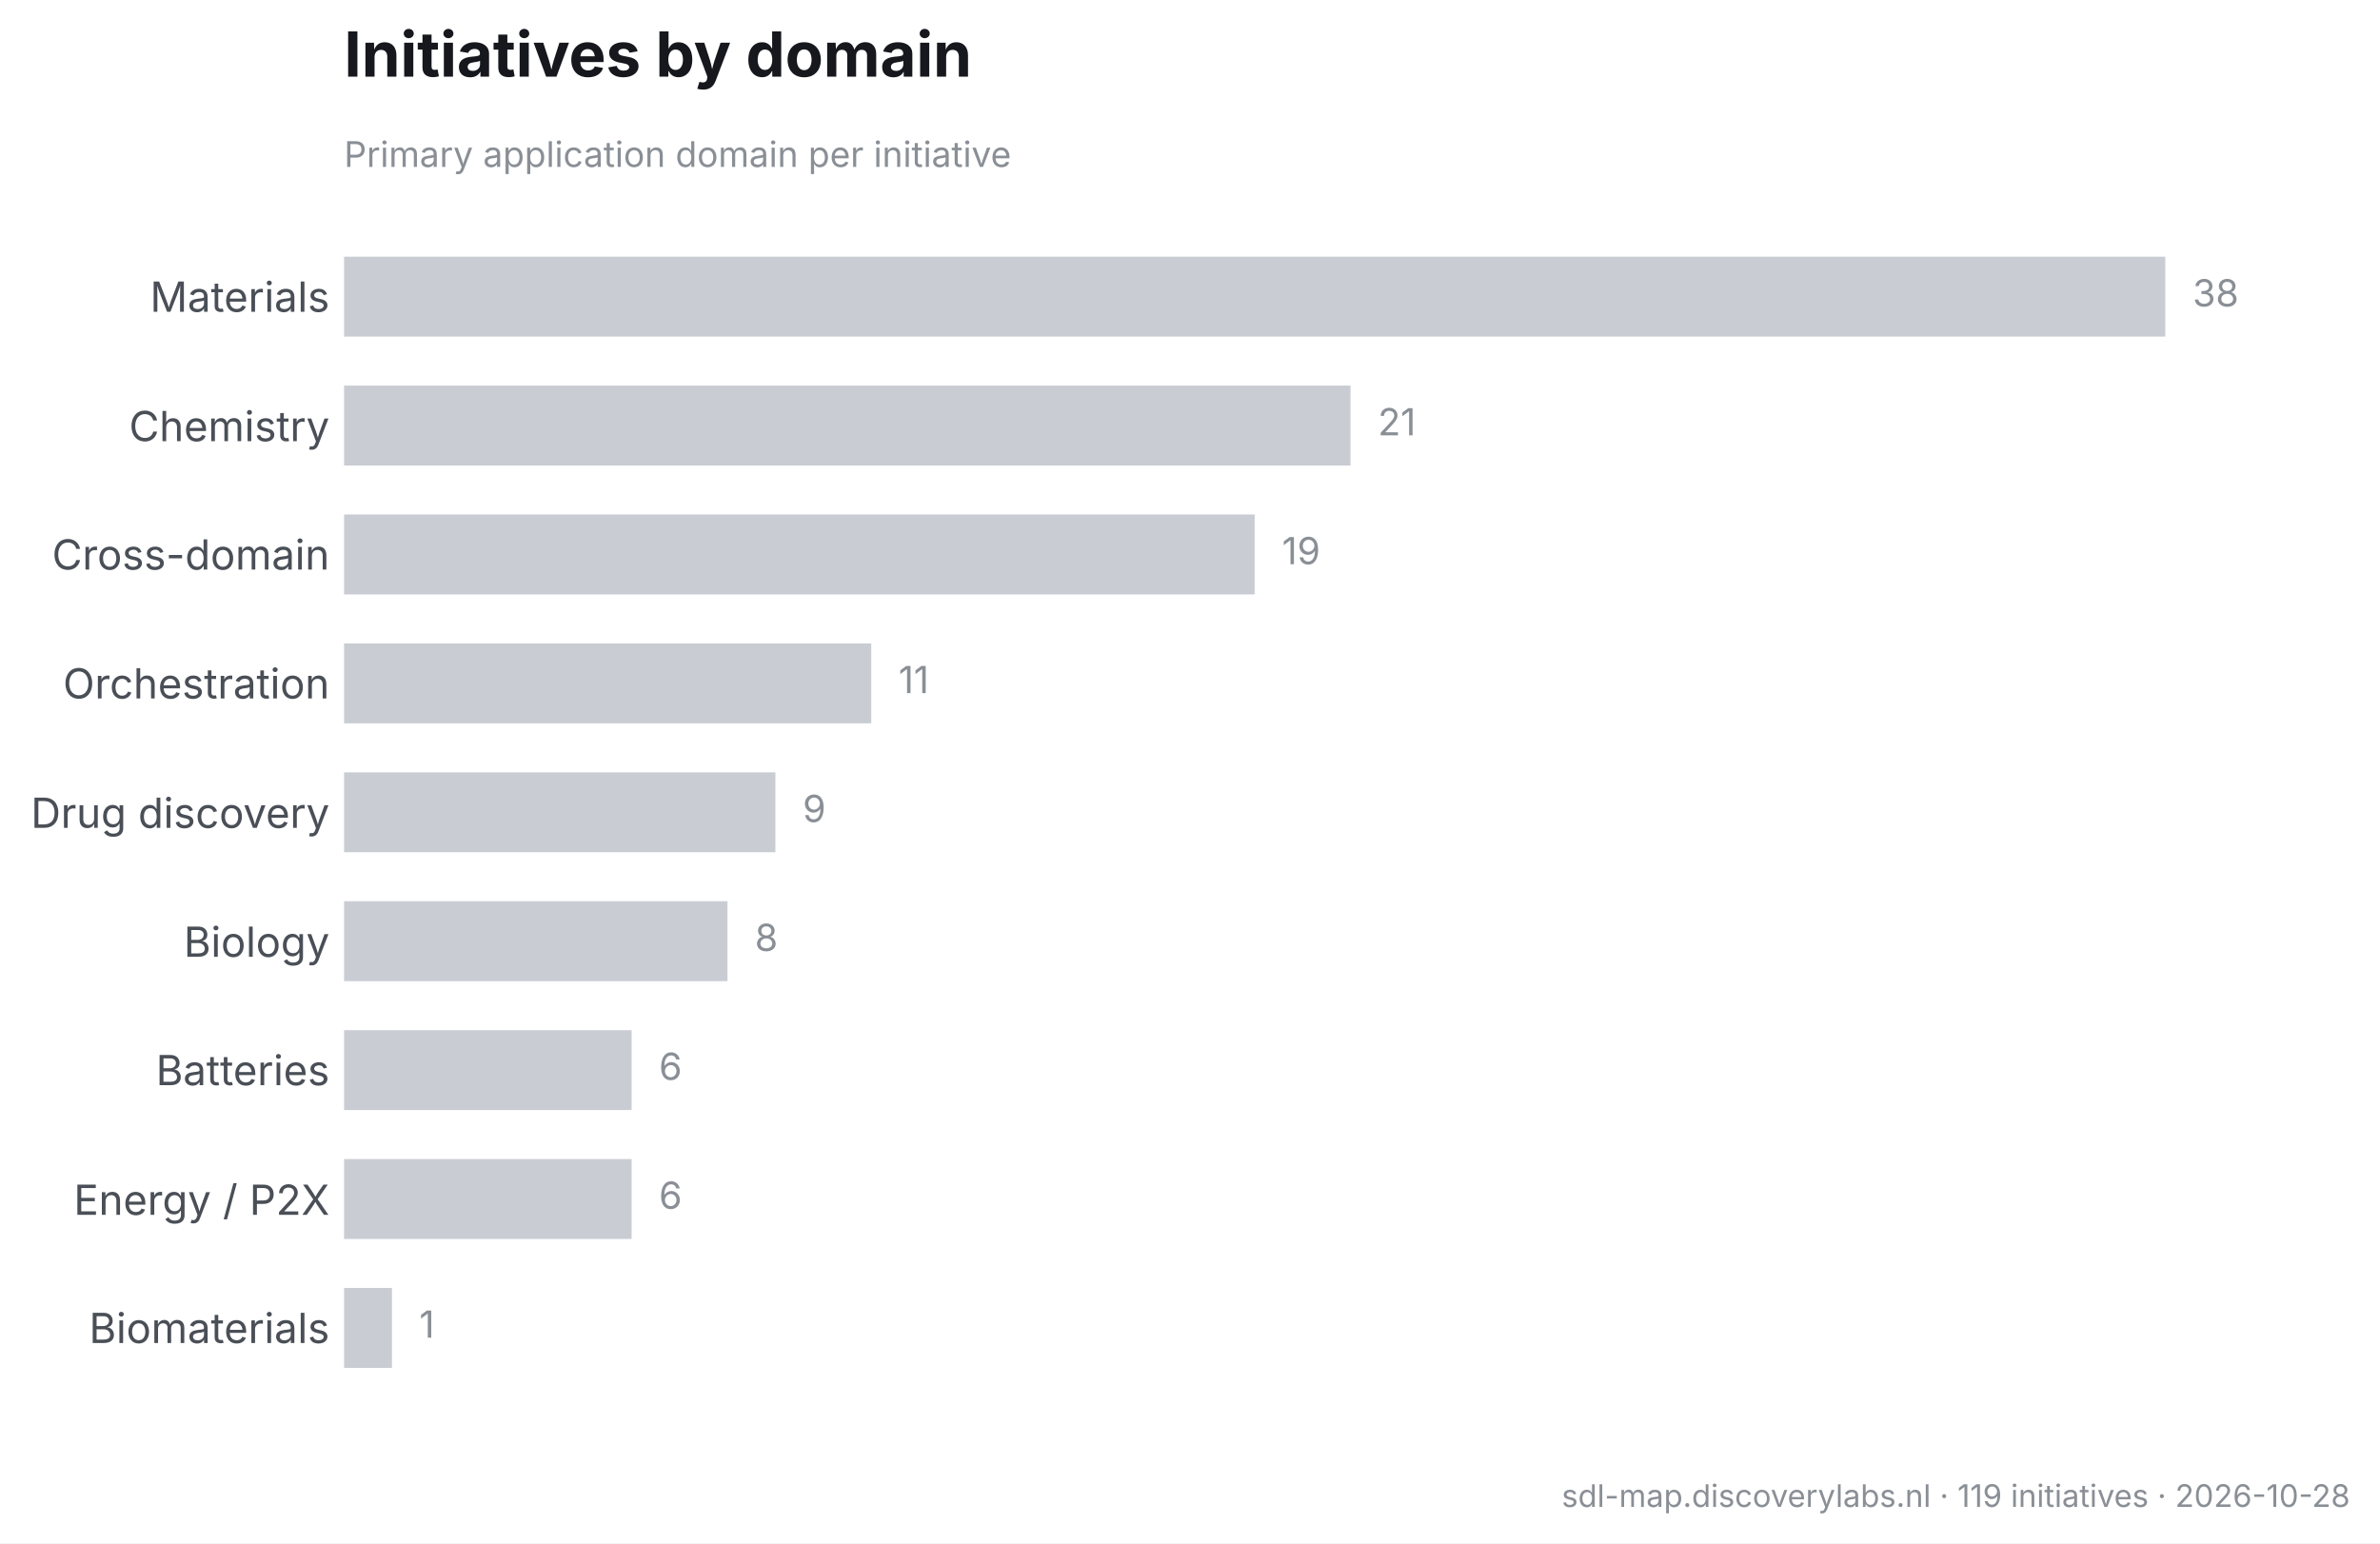
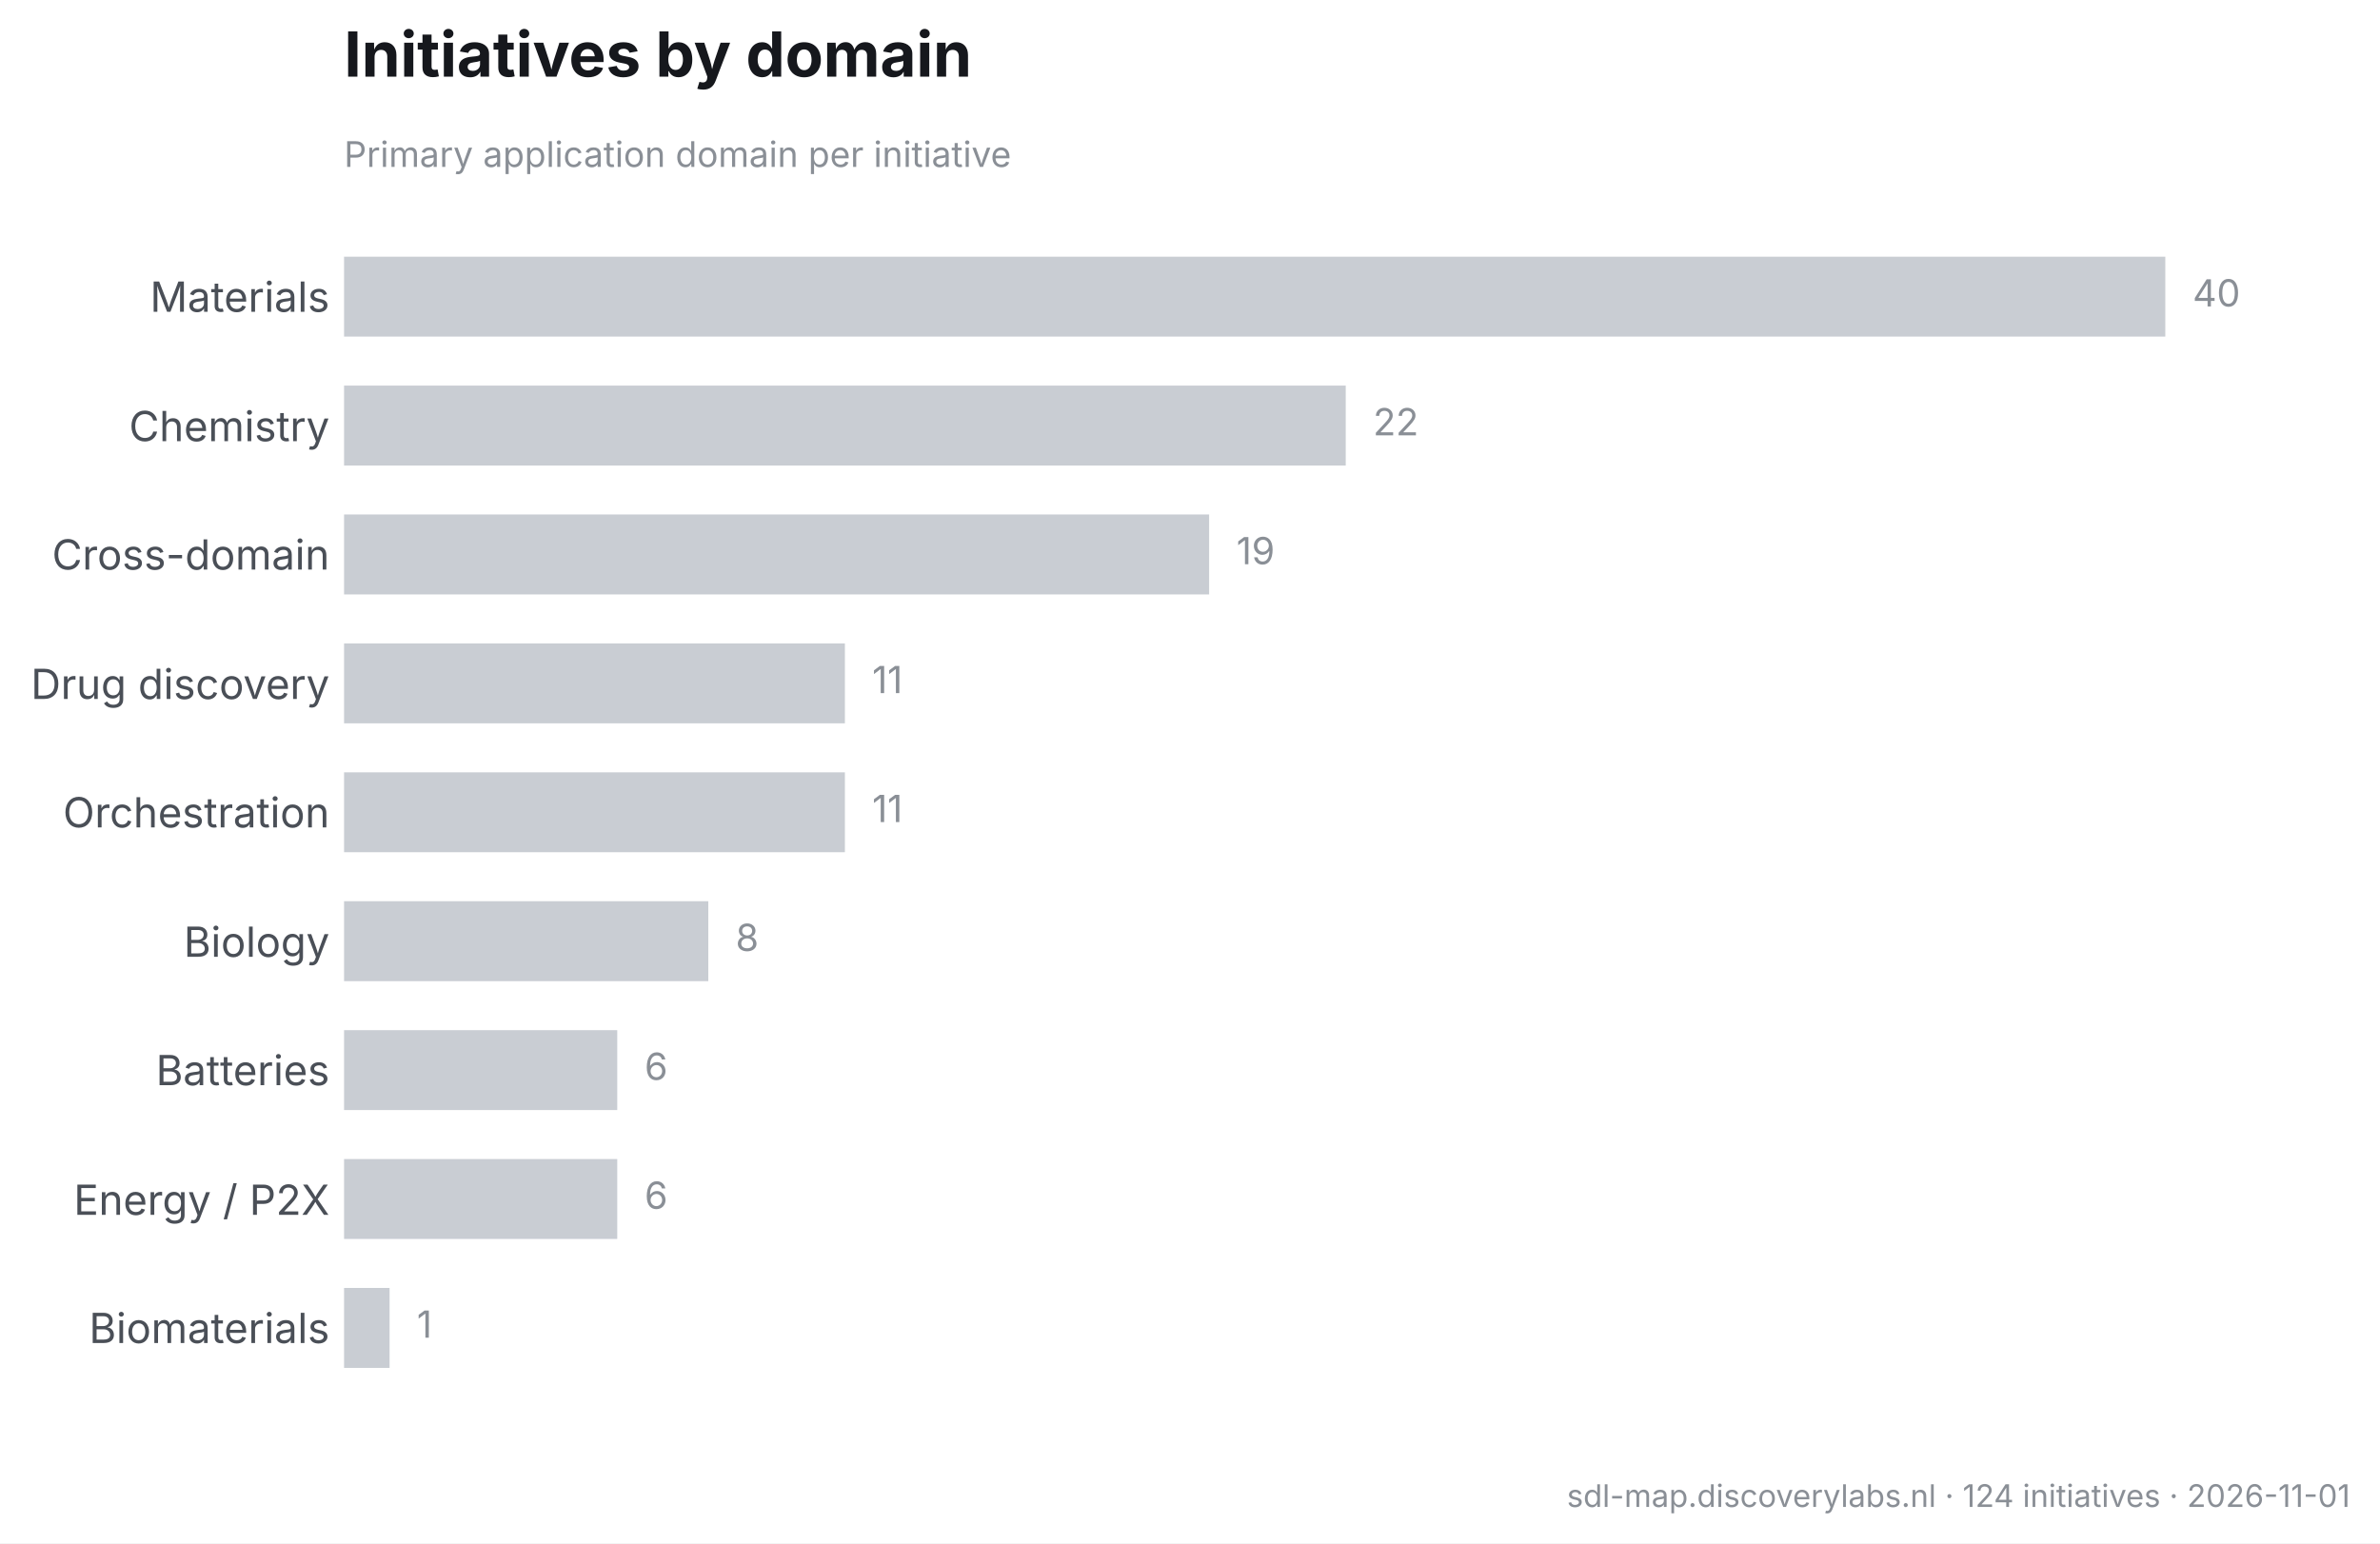
<svg xmlns="http://www.w3.org/2000/svg" width="573.506pt" height="371.916pt" viewBox="0 0 573.506 371.916" version="1.1">
  <defs>
    <style type="text/css">*{stroke-linejoin: round; stroke-linecap: butt}</style>
  </defs>
  <g id="figure_1">
    <g id="patch_1">
      <path d="M 0 371.916  L 573.506 371.916  L 573.506 0  L 0 0  z " style="fill: #ffffff" />
    </g>
    <g id="axes_1">
      <g id="patch_2">
        <path d="M 82.906 343.033  L 561.266 343.033  L 561.266 48.471  L 82.906 48.471  z " style="fill: #ffffff" />
      </g>
      <g id="matplotlib.axis_1" />
      <g id="matplotlib.axis_2">
        <g id="ytick_1">
          <g id="line2d_1" />
          <g id="text_1">
            <text style="font-size: 10px; font-family: 'Inter', 'Helvetica Neue', 'Arial', 'DejaVu Sans', 'Bitstream Vera Sans', 'Computer Modern Sans Serif', 'Lucida Grande', 'Verdana', 'Geneva', 'Lucid', 'Helvetica', 'Avant Garde', sans-serif; text-anchor: end; fill: #4a4f57" x="79.406" y="75.128" transform="rotate(-0 79.40625 75.12801)">Materials</text>
          </g>
        </g>
        <g id="ytick_2">
          <g id="line2d_2" />
          <g id="text_2">
            <text style="font-size: 10px; font-family: 'Inter', 'Helvetica Neue', 'Arial', 'DejaVu Sans', 'Bitstream Vera Sans', 'Computer Modern Sans Serif', 'Lucida Grande', 'Verdana', 'Geneva', 'Lucid', 'Helvetica', 'Avant Garde', sans-serif; text-anchor: end; fill: #4a4f57" x="79.406" y="106.313" transform="rotate(-0 79.40625 106.3129)">Chemistry</text>
          </g>
        </g>
        <g id="ytick_3">
          <g id="line2d_3" />
          <g id="text_3">
            <text style="font-size: 10px; font-family: 'Inter', 'Helvetica Neue', 'Arial', 'DejaVu Sans', 'Bitstream Vera Sans', 'Computer Modern Sans Serif', 'Lucida Grande', 'Verdana', 'Geneva', 'Lucid', 'Helvetica', 'Avant Garde', sans-serif; text-anchor: end; fill: #4a4f57" x="79.406" y="137.259" transform="rotate(-0 79.40625 137.2587)">Cross-domain</text>
          </g>
        </g>
        <g id="ytick_4">
          <g id="line2d_4" />
          <g id="text_4">
-             <text style="font-size: 10px; font-family: 'Inter', 'Helvetica Neue', 'Arial', 'DejaVu Sans', 'Bitstream Vera Sans', 'Computer Modern Sans Serif', 'Lucida Grande', 'Verdana', 'Geneva', 'Lucid', 'Helvetica', 'Avant Garde', sans-serif; text-anchor: end; fill: #4a4f57" x="79.406" y="168.324" transform="rotate(-0 79.40625 168.324)">Orchestration</text>
+             <text style="font-size: 10px; font-family: 'Inter', 'Helvetica Neue', 'Arial', 'DejaVu Sans', 'Bitstream Vera Sans', 'Computer Modern Sans Serif', 'Lucida Grande', 'Verdana', 'Geneva', 'Lucid', 'Helvetica', 'Avant Garde', sans-serif; text-anchor: end; fill: #4a4f57" x="79.406" y="168.444" transform="rotate(-0 79.40625 168.4436)">Drug discovery</text>
          </g>
        </g>
        <g id="ytick_5">
          <g id="line2d_5" />
          <g id="text_5">
-             <text style="font-size: 10px; font-family: 'Inter', 'Helvetica Neue', 'Arial', 'DejaVu Sans', 'Bitstream Vera Sans', 'Computer Modern Sans Serif', 'Lucida Grande', 'Verdana', 'Geneva', 'Lucid', 'Helvetica', 'Avant Garde', sans-serif; text-anchor: end; fill: #4a4f57" x="79.406" y="199.509" transform="rotate(-0 79.40625 199.5089)">Drug discovery</text>
+             <text style="font-size: 10px; font-family: 'Inter', 'Helvetica Neue', 'Arial', 'DejaVu Sans', 'Bitstream Vera Sans', 'Computer Modern Sans Serif', 'Lucida Grande', 'Verdana', 'Geneva', 'Lucid', 'Helvetica', 'Avant Garde', sans-serif; text-anchor: end; fill: #4a4f57" x="79.406" y="199.389" transform="rotate(-0 79.40625 199.3894)">Orchestration</text>
          </g>
        </g>
        <g id="ytick_6">
          <g id="line2d_6" />
          <g id="text_6">
            <text style="font-size: 10px; font-family: 'Inter', 'Helvetica Neue', 'Arial', 'DejaVu Sans', 'Bitstream Vera Sans', 'Computer Modern Sans Serif', 'Lucida Grande', 'Verdana', 'Geneva', 'Lucid', 'Helvetica', 'Avant Garde', sans-serif; text-anchor: end; fill: #4a4f57" x="79.406" y="230.574" transform="rotate(-0 79.40625 230.5743)">Biology</text>
          </g>
        </g>
        <g id="ytick_7">
          <g id="line2d_7" />
          <g id="text_7">
            <text style="font-size: 10px; font-family: 'Inter', 'Helvetica Neue', 'Arial', 'DejaVu Sans', 'Bitstream Vera Sans', 'Computer Modern Sans Serif', 'Lucida Grande', 'Verdana', 'Geneva', 'Lucid', 'Helvetica', 'Avant Garde', sans-serif; text-anchor: end; fill: #4a4f57" x="79.406" y="261.52" transform="rotate(-0 79.40625 261.5201)">Batteries</text>
          </g>
        </g>
        <g id="ytick_8">
          <g id="line2d_8" />
          <g id="text_8">
            <text style="font-size: 10px; font-family: 'Inter', 'Helvetica Neue', 'Arial', 'DejaVu Sans', 'Bitstream Vera Sans', 'Computer Modern Sans Serif', 'Lucida Grande', 'Verdana', 'Geneva', 'Lucid', 'Helvetica', 'Avant Garde', sans-serif; text-anchor: end; fill: #4a4f57" x="79.406" y="292.757" transform="rotate(-0 79.40625 292.7565)">Energy / P2X</text>
          </g>
        </g>
        <g id="ytick_9">
          <g id="line2d_9" />
          <g id="text_9">
            <text style="font-size: 10px; font-family: 'Inter', 'Helvetica Neue', 'Arial', 'DejaVu Sans', 'Bitstream Vera Sans', 'Computer Modern Sans Serif', 'Lucida Grande', 'Verdana', 'Geneva', 'Lucid', 'Helvetica', 'Avant Garde', sans-serif; text-anchor: end; fill: #4a4f57" x="79.406" y="323.651" transform="rotate(-0 79.40625 323.6508)">Biomaterials</text>
          </g>
        </g>
      </g>
      <g id="patch_3">
-         <path d="M 82.906 61.86  L 521.769 61.86  L 521.769 81.121  L 82.906 81.121  z " clip-path="url(#p3b82407947)" style="fill: #c9cdd3" />
+         <path d="M 82.906 61.86  L 521.769 61.86  L 521.769 81.121  L 82.906 81.121  z " clip-path="url(#p2844668974)" style="fill: #c9cdd3" />
      </g>
      <g id="patch_4">
-         <path d="M 82.906 92.926  L 325.435 92.926  L 325.435 112.186  L 82.906 112.186  z " clip-path="url(#p3b82407947)" style="fill: #c9cdd3" />
+         <path d="M 82.906 92.926  L 324.281 92.926  L 324.281 112.186  L 82.906 112.186  z " clip-path="url(#p2844668974)" style="fill: #c9cdd3" />
      </g>
      <g id="patch_5">
-         <path d="M 82.906 123.991  L 302.337 123.991  L 302.337 143.251  L 82.906 143.251  z " clip-path="url(#p3b82407947)" style="fill: #c9cdd3" />
+         <path d="M 82.906 123.991  L 291.366 123.991  L 291.366 143.251  L 82.906 143.251  z " clip-path="url(#p2844668974)" style="fill: #c9cdd3" />
      </g>
      <g id="patch_6">
-         <path d="M 82.906 155.056  L 209.945 155.056  L 209.945 174.317  L 82.906 174.317  z " clip-path="url(#p3b82407947)" style="fill: #c9cdd3" />
+         <path d="M 82.906 155.056  L 203.593 155.056  L 203.593 174.317  L 82.906 174.317  z " clip-path="url(#p2844668974)" style="fill: #c9cdd3" />
      </g>
      <g id="patch_7">
-         <path d="M 82.906 186.122  L 186.847 186.122  L 186.847 205.382  L 82.906 205.382  z " clip-path="url(#p3b82407947)" style="fill: #c9cdd3" />
+         <path d="M 82.906 186.122  L 203.593 186.122  L 203.593 205.382  L 82.906 205.382  z " clip-path="url(#p2844668974)" style="fill: #c9cdd3" />
      </g>
      <g id="patch_8">
-         <path d="M 82.906 217.187  L 175.298 217.187  L 175.298 236.447  L 82.906 236.447  z " clip-path="url(#p3b82407947)" style="fill: #c9cdd3" />
+         <path d="M 82.906 217.187  L 170.679 217.187  L 170.679 236.447  L 82.906 236.447  z " clip-path="url(#p2844668974)" style="fill: #c9cdd3" />
      </g>
      <g id="patch_9">
-         <path d="M 82.906 248.252  L 152.2 248.252  L 152.2 267.513  L 82.906 267.513  z " clip-path="url(#p3b82407947)" style="fill: #c9cdd3" />
+         <path d="M 82.906 248.252  L 148.736 248.252  L 148.736 267.513  L 82.906 267.513  z " clip-path="url(#p2844668974)" style="fill: #c9cdd3" />
      </g>
      <g id="patch_10">
-         <path d="M 82.906 279.318  L 152.2 279.318  L 152.2 298.578  L 82.906 298.578  z " clip-path="url(#p3b82407947)" style="fill: #c9cdd3" />
+         <path d="M 82.906 279.318  L 148.736 279.318  L 148.736 298.578  L 82.906 298.578  z " clip-path="url(#p2844668974)" style="fill: #c9cdd3" />
      </g>
      <g id="patch_11">
-         <path d="M 82.906 310.383  L 94.455 310.383  L 94.455 329.644  L 82.906 329.644  z " clip-path="url(#p3b82407947)" style="fill: #c9cdd3" />
+         <path d="M 82.906 310.383  L 93.878 310.383  L 93.878 329.644  L 82.906 329.644  z " clip-path="url(#p2844668974)" style="fill: #c9cdd3" />
      </g>
      <g id="text_10">
-         <text style="font-size: 9px; font-family: 'Inter', 'Helvetica Neue', 'Arial', 'DejaVu Sans', 'Bitstream Vera Sans', 'Computer Modern Sans Serif', 'Lucida Grande', 'Verdana', 'Geneva', 'Lucid', 'Helvetica', 'Avant Garde', sans-serif; text-anchor: start; fill: #8a8f96" x="528.352" y="73.846" transform="rotate(-0 528.3516 73.84598)">38</text>
+         <text style="font-size: 9px; font-family: 'Inter', 'Helvetica Neue', 'Arial', 'DejaVu Sans', 'Bitstream Vera Sans', 'Computer Modern Sans Serif', 'Lucida Grande', 'Verdana', 'Geneva', 'Lucid', 'Helvetica', 'Avant Garde', sans-serif; text-anchor: start; fill: #8a8f96" x="528.352" y="73.846" transform="rotate(-0 528.3516 73.84598)">40</text>
      </g>
      <g id="text_11">
-         <text style="font-size: 9px; font-family: 'Inter', 'Helvetica Neue', 'Arial', 'DejaVu Sans', 'Bitstream Vera Sans', 'Computer Modern Sans Serif', 'Lucida Grande', 'Verdana', 'Geneva', 'Lucid', 'Helvetica', 'Avant Garde', sans-serif; text-anchor: start; fill: #8a8f96" x="332.018" y="104.911" transform="rotate(-0 332.0184 104.9113)">21</text>
+         <text style="font-size: 9px; font-family: 'Inter', 'Helvetica Neue', 'Arial', 'DejaVu Sans', 'Bitstream Vera Sans', 'Computer Modern Sans Serif', 'Lucida Grande', 'Verdana', 'Geneva', 'Lucid', 'Helvetica', 'Avant Garde', sans-serif; text-anchor: start; fill: #8a8f96" x="330.863" y="104.911" transform="rotate(-0 330.8635 104.9113)">22</text>
      </g>
      <g id="text_12">
-         <text style="font-size: 9px; font-family: 'Inter', 'Helvetica Neue', 'Arial', 'DejaVu Sans', 'Bitstream Vera Sans', 'Computer Modern Sans Serif', 'Lucida Grande', 'Verdana', 'Geneva', 'Lucid', 'Helvetica', 'Avant Garde', sans-serif; text-anchor: start; fill: #8a8f96" x="308.92" y="135.977" transform="rotate(-0 308.9204 135.9767)">19</text>
+         <text style="font-size: 9px; font-family: 'Inter', 'Helvetica Neue', 'Arial', 'DejaVu Sans', 'Bitstream Vera Sans', 'Computer Modern Sans Serif', 'Lucida Grande', 'Verdana', 'Geneva', 'Lucid', 'Helvetica', 'Avant Garde', sans-serif; text-anchor: start; fill: #8a8f96" x="297.949" y="135.977" transform="rotate(-0 297.9488 135.9767)">19</text>
      </g>
      <g id="text_13">
-         <text style="font-size: 9px; font-family: 'Inter', 'Helvetica Neue', 'Arial', 'DejaVu Sans', 'Bitstream Vera Sans', 'Computer Modern Sans Serif', 'Lucida Grande', 'Verdana', 'Geneva', 'Lucid', 'Helvetica', 'Avant Garde', sans-serif; text-anchor: start; fill: #8a8f96" x="216.528" y="167.042" transform="rotate(-0 216.5283 167.042)">11</text>
+         <text style="font-size: 9px; font-family: 'Inter', 'Helvetica Neue', 'Arial', 'DejaVu Sans', 'Bitstream Vera Sans', 'Computer Modern Sans Serif', 'Lucida Grande', 'Verdana', 'Geneva', 'Lucid', 'Helvetica', 'Avant Garde', sans-serif; text-anchor: start; fill: #8a8f96" x="210.176" y="167.042" transform="rotate(-0 210.1763 167.042)">11</text>
      </g>
      <g id="text_14">
-         <text style="font-size: 9px; font-family: 'Inter', 'Helvetica Neue', 'Arial', 'DejaVu Sans', 'Bitstream Vera Sans', 'Computer Modern Sans Serif', 'Lucida Grande', 'Verdana', 'Geneva', 'Lucid', 'Helvetica', 'Avant Garde', sans-serif; text-anchor: start; fill: #8a8f96" x="193.43" y="198.107" transform="rotate(-0 193.4303 198.1074)">9</text>
+         <text style="font-size: 9px; font-family: 'Inter', 'Helvetica Neue', 'Arial', 'DejaVu Sans', 'Bitstream Vera Sans', 'Computer Modern Sans Serif', 'Lucida Grande', 'Verdana', 'Geneva', 'Lucid', 'Helvetica', 'Avant Garde', sans-serif; text-anchor: start; fill: #8a8f96" x="210.176" y="198.107" transform="rotate(-0 210.1763 198.1074)">11</text>
      </g>
      <g id="text_15">
-         <text style="font-size: 9px; font-family: 'Inter', 'Helvetica Neue', 'Arial', 'DejaVu Sans', 'Bitstream Vera Sans', 'Computer Modern Sans Serif', 'Lucida Grande', 'Verdana', 'Geneva', 'Lucid', 'Helvetica', 'Avant Garde', sans-serif; text-anchor: start; fill: #8a8f96" x="181.881" y="229.173" transform="rotate(-0 181.8813 229.1727)">8</text>
+         <text style="font-size: 9px; font-family: 'Inter', 'Helvetica Neue', 'Arial', 'DejaVu Sans', 'Bitstream Vera Sans', 'Computer Modern Sans Serif', 'Lucida Grande', 'Verdana', 'Geneva', 'Lucid', 'Helvetica', 'Avant Garde', sans-serif; text-anchor: start; fill: #8a8f96" x="177.262" y="229.173" transform="rotate(-0 177.2617 229.1727)">8</text>
      </g>
      <g id="text_16">
-         <text style="font-size: 9px; font-family: 'Inter', 'Helvetica Neue', 'Arial', 'DejaVu Sans', 'Bitstream Vera Sans', 'Computer Modern Sans Serif', 'Lucida Grande', 'Verdana', 'Geneva', 'Lucid', 'Helvetica', 'Avant Garde', sans-serif; text-anchor: start; fill: #8a8f96" x="158.783" y="260.238" transform="rotate(-0 158.7832 260.2381)">6</text>
+         <text style="font-size: 9px; font-family: 'Inter', 'Helvetica Neue', 'Arial', 'DejaVu Sans', 'Bitstream Vera Sans', 'Computer Modern Sans Serif', 'Lucida Grande', 'Verdana', 'Geneva', 'Lucid', 'Helvetica', 'Avant Garde', sans-serif; text-anchor: start; fill: #8a8f96" x="155.319" y="260.238" transform="rotate(-0 155.3185 260.2381)">6</text>
      </g>
      <g id="text_17">
-         <text style="font-size: 9px; font-family: 'Inter', 'Helvetica Neue', 'Arial', 'DejaVu Sans', 'Bitstream Vera Sans', 'Computer Modern Sans Serif', 'Lucida Grande', 'Verdana', 'Geneva', 'Lucid', 'Helvetica', 'Avant Garde', sans-serif; text-anchor: start; fill: #8a8f96" x="158.783" y="291.303" transform="rotate(-0 158.7832 291.3034)">6</text>
+         <text style="font-size: 9px; font-family: 'Inter', 'Helvetica Neue', 'Arial', 'DejaVu Sans', 'Bitstream Vera Sans', 'Computer Modern Sans Serif', 'Lucida Grande', 'Verdana', 'Geneva', 'Lucid', 'Helvetica', 'Avant Garde', sans-serif; text-anchor: start; fill: #8a8f96" x="155.319" y="291.303" transform="rotate(-0 155.3185 291.3034)">6</text>
      </g>
      <g id="text_18">
-         <text style="font-size: 9px; font-family: 'Inter', 'Helvetica Neue', 'Arial', 'DejaVu Sans', 'Bitstream Vera Sans', 'Computer Modern Sans Serif', 'Lucida Grande', 'Verdana', 'Geneva', 'Lucid', 'Helvetica', 'Avant Garde', sans-serif; text-anchor: start; fill: #8a8f96" x="101.038" y="322.369" transform="rotate(-0 101.0382 322.3687)">1</text>
+         <text style="font-size: 9px; font-family: 'Inter', 'Helvetica Neue', 'Arial', 'DejaVu Sans', 'Bitstream Vera Sans', 'Computer Modern Sans Serif', 'Lucida Grande', 'Verdana', 'Geneva', 'Lucid', 'Helvetica', 'Avant Garde', sans-serif; text-anchor: start; fill: #8a8f96" x="100.461" y="322.369" transform="rotate(-0 100.4607 322.3687)">1</text>
      </g>
      <g id="text_19">
        <text style="font-size: 8.5px; font-family: 'Inter', 'Helvetica Neue', 'Arial', 'DejaVu Sans', 'Bitstream Vera Sans', 'Computer Modern Sans Serif', 'Lucida Grande', 'Verdana', 'Geneva', 'Lucid', 'Helvetica', 'Avant Garde', sans-serif; text-anchor: start; fill: #8a8f96" x="82.906" y="40.223" transform="rotate(-0 82.90625 40.223)">Primary application domain per initiative</text>
      </g>
      <g id="text_20">
        <text style="font-weight: 650; font-size: 15px; font-family: 'Inter', 'Helvetica Neue', 'Arial', 'DejaVu Sans', 'Bitstream Vera Sans', 'Computer Modern Sans Serif', 'Lucida Grande', 'Verdana', 'Geneva', 'Lucid', 'Helvetica', 'Avant Garde', sans-serif; text-anchor: start; fill: #16181d" x="82.906" y="18.471" transform="rotate(-0 82.90625 18.47109)">Initiatives by domain</text>
      </g>
    </g>
    <g id="text_21">
-       <text style="font-size: 7.5px; font-family: 'Inter', 'Helvetica Neue', 'Arial', 'DejaVu Sans', 'Bitstream Vera Sans', 'Computer Modern Sans Serif', 'Lucida Grande', 'Verdana', 'Geneva', 'Lucid', 'Helvetica', 'Avant Garde', sans-serif; text-anchor: end; fill: #8a8f96" x="566.306" y="363.157" transform="rotate(-0 566.3062 363.1567)">sdl-map.discoverylabs.nl · 119 initiatives · 2026-10-28</text>
+       <text style="font-size: 7.5px; font-family: 'Inter', 'Helvetica Neue', 'Arial', 'DejaVu Sans', 'Bitstream Vera Sans', 'Computer Modern Sans Serif', 'Lucida Grande', 'Verdana', 'Geneva', 'Lucid', 'Helvetica', 'Avant Garde', sans-serif; text-anchor: end; fill: #8a8f96" x="566.306" y="363.157" transform="rotate(-0 566.3062 363.1567)">sdl-map.discoverylabs.nl · 124 initiatives · 2026-11-01</text>
    </g>
  </g>
  <defs>
-     <clipPath id="p3b82407947">
+     <clipPath id="p2844668974">
      <rect x="82.906" y="48.471" width="478.36" height="294.562" />
    </clipPath>
  </defs>
</svg>
